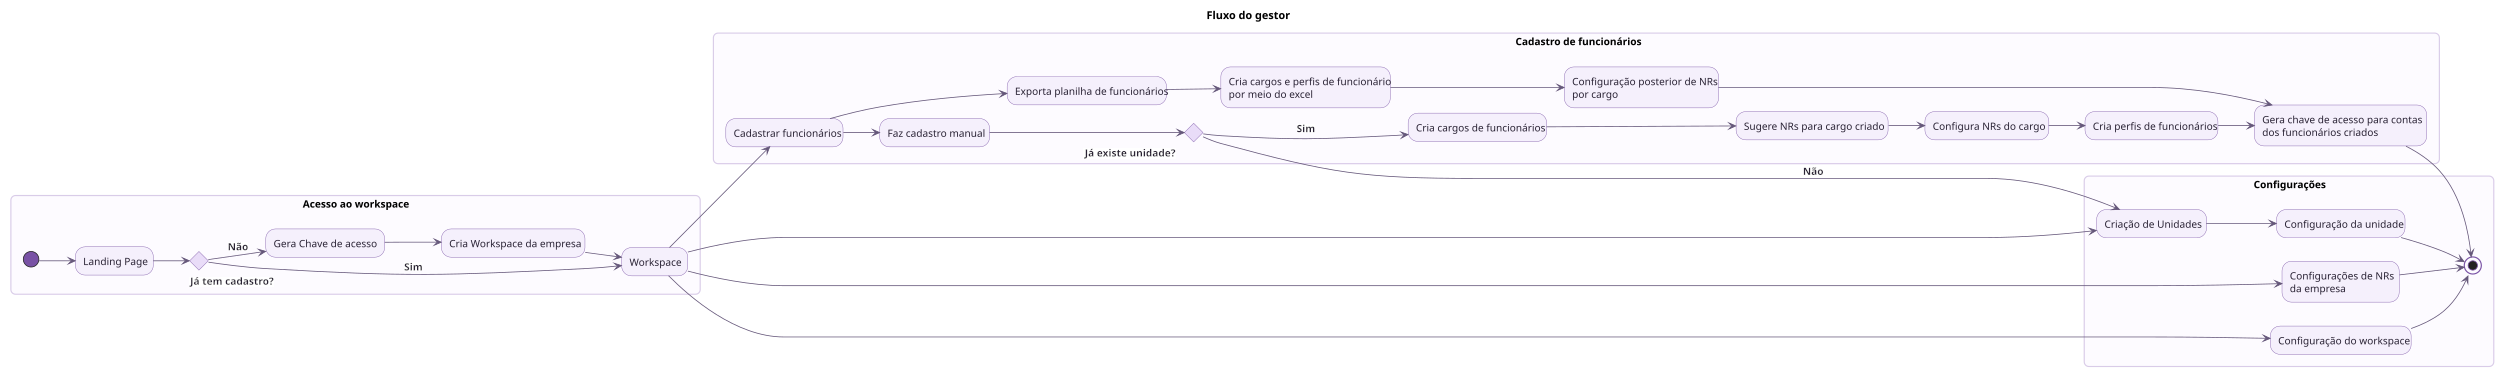
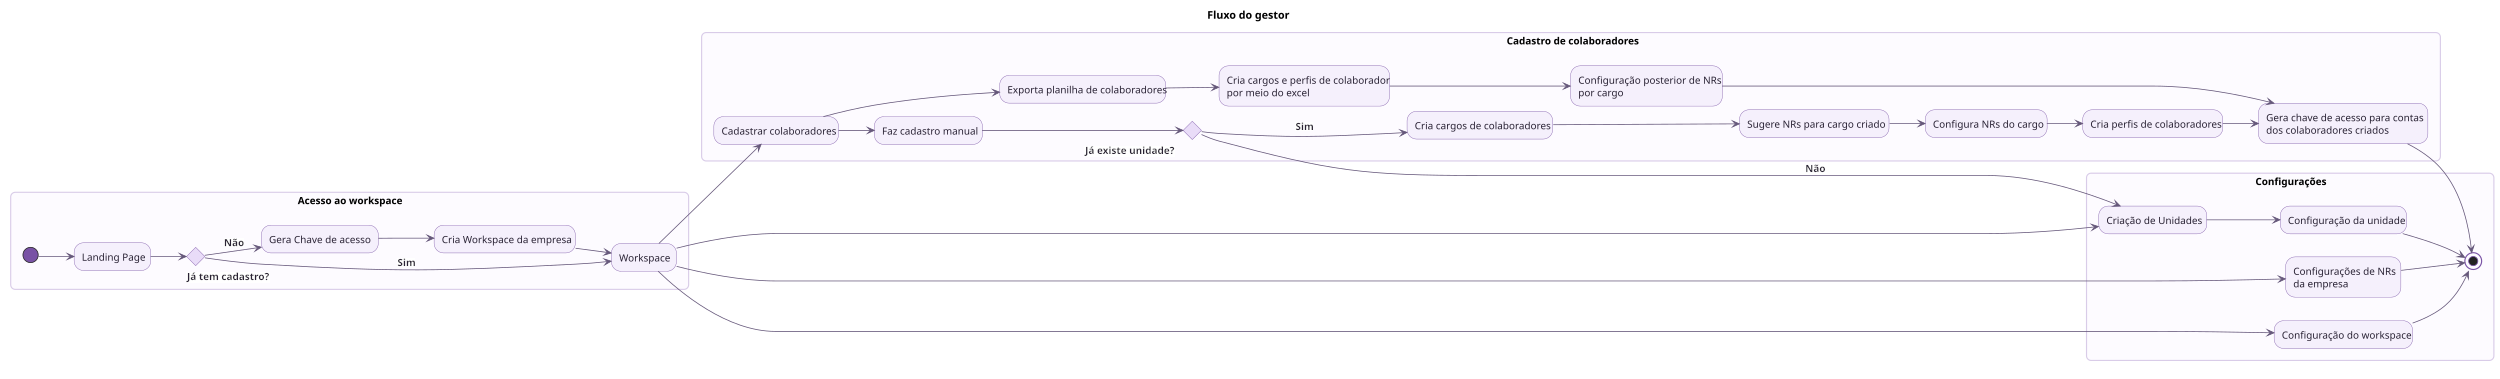
- <svg xmlns="http://www.w3.org/2000/svg" version="1.1" data-diagram-type="ACTIVITY" style="width:3217px;height:495px;background:#FFFFFF;" width="3217px" height="495px" viewBox="0 0 3217 495" zoomAndPan="magnify" preserveAspectRatio="none" contentStyleType="text/css">
+ <svg xmlns="http://www.w3.org/2000/svg" version="1.1" data-diagram-type="ACTIVITY" style="width:3271px;height:495px;background:#FFFFFF;" width="3271px" height="495px" viewBox="0 0 3271 495" zoomAndPan="magnify" preserveAspectRatio="none" contentStyleType="text/css">
  <defs>
-     <filter id="b1lnj72wfsm0lb0" x="0" y="0" width="1" height="1">
+     <filter id="b16tdhmbus25ug0" x="0" y="0" width="1" height="1">
      <feFlood flood-color="#FFFFFF" result="flood" />
      <feComposite in="SourceGraphic" in2="flood" operator="over" />
    </filter>
  </defs>
  <g font-family="sans-serif" lengthAdjust="spacing">
    <g class="title" data-source-line="1">
-       <text x="1552.5" y="24.533" fill="#000" font-size="14" textLength="105" font-weight="700">Fluxo do gestor</text>
+       <text x="1579.5" y="24.533" fill="#000" font-size="14" textLength="105" font-weight="700">Fluxo do gestor</text>
    </g>
    <g class="cluster" data-qualified-name="Acesso ao workspace" id="ent0001" data-source-line="13">
      <rect x="14" y="251.609" width="887" height="127" fill="#FDFBFF" style="stroke:#D9CCE8;stroke-width:1.5;" rx="6" ry="6" />
      <text x="389.577" y="267.104" fill="#000" font-size="13" textLength="135.846" font-weight="700">Acesso ao workspace</text>
    </g>
    <g class="cluster" data-qualified-name="Configura..es" id="ent0015" data-source-line="24">
-       <rect x="2682" y="226.609" width="527" height="245" fill="#FDFBFF" style="stroke:#D9CCE8;stroke-width:1.5;" rx="6" ry="6" />
-       <text x="2899.994" y="242.104" fill="#000" font-size="13" textLength="91.013" font-weight="700">Configurações</text>
+       <rect x="2730" y="226.609" width="533" height="245" fill="#FDFBFF" style="stroke:#D9CCE8;stroke-width:1.5;" rx="6" ry="6" />
+       <text x="2950.994" y="242.104" fill="#000" font-size="13" textLength="91.013" font-weight="700">Configurações</text>
    </g>
-     <g class="cluster" data-qualified-name="Cadastro de funcion.rios" id="ent0028" data-source-line="36">
-       <rect x="918" y="42.609" width="2221" height="168" fill="#FDFBFF" style="stroke:#D9CCE8;stroke-width:1.5;" rx="6" ry="6" />
-       <text x="1950.125" y="58.104" fill="#000" font-size="13" textLength="156.749" font-weight="700">Cadastro de funcionários</text>
+     <g class="cluster" data-qualified-name="Cadastro de colaboradores" id="ent0028" data-source-line="36">
+       <rect x="918" y="42.609" width="2275" height="168" fill="#FDFBFF" style="stroke:#D9CCE8;stroke-width:1.5;" rx="6" ry="6" />
+       <text x="1971.336" y="58.104" fill="#000" font-size="13" textLength="168.327" font-weight="700">Cadastro de colaboradores</text>
    </g>
    <g class="start_entity" data-qualified-name="Acesso ao workspace.start" id="ent0002" data-source-line="14">
      <ellipse cx="40" cy="333.609" rx="10" ry="10" fill="#7952A5" style="stroke:#222;stroke-width:1;" />
    </g>
    <rect x="97" y="317.609" width="100.241" height="36.352" fill="#F5F0FC" style="stroke:#7952A5;stroke-width:0.5;" rx="12.5" ry="12.5" />
    <text x="107" y="341.104" fill="#292234" font-size="13" textLength="80.241">Landing Page</text>
    <g class="entity" data-qualified-name="Acesso ao workspace..5" id="ent0006">
      <polygon points="256,323.609,268,335.609,256,347.609,244,335.609,256,323.609" fill="#E9DCF8" style="stroke:#7952A5;stroke-width:0.5;stroke-linejoin:miter;stroke-miterlimit:10;" />
    </g>
    <rect x="800" y="318.609" width="85.019" height="36.352" fill="#F5F0FC" style="stroke:#7952A5;stroke-width:0.5;" rx="12.5" ry="12.5" />
    <text x="810" y="342.104" fill="#292234" font-size="13" textLength="65.019">Workspace</text>
    <rect x="342" y="294.609" width="152.964" height="36.352" fill="#F5F0FC" style="stroke:#7952A5;stroke-width:0.5;" rx="12.5" ry="12.5" />
    <text x="352" y="318.104" fill="#292234" font-size="13" textLength="132.964">Gera Chave de acesso</text>
    <rect x="568" y="294.609" width="184.728" height="36.352" fill="#F5F0FC" style="stroke:#7952A5;stroke-width:0.5;" rx="12.5" ry="12.5" />
    <text x="578" y="318.104" fill="#292234" font-size="13" textLength="164.728">Cria Workspace da empresa</text>
-     <rect x="2921.5" y="419.609" width="181.148" height="36.352" fill="#F5F0FC" style="stroke:#7952A5;stroke-width:0.5;" rx="12.5" ry="12.5" />
-     <text x="2931.5" y="443.104" fill="#292234" font-size="13" textLength="161.148">Configuração do workspace</text>
+     <rect x="2975.5" y="419.609" width="181.148" height="36.352" fill="#F5F0FC" style="stroke:#7952A5;stroke-width:0.5;" rx="12.5" ry="12.5" />
+     <text x="2985.5" y="443.104" fill="#292234" font-size="13" textLength="161.148">Configuração do workspace</text>
    <g class="end_entity" data-qualified-name="Configura..es.end" id="ent0018" data-source-line="26">
-       <ellipse cx="3182" cy="341.609" rx="11" ry="11" fill="none" style="stroke:#7952A5;stroke-width:1.5;" />
-       <ellipse cx="3182" cy="341.609" rx="6" ry="6" fill="#222" style="stroke:#7952A5;stroke-width:1;" />
+       <ellipse cx="3236" cy="341.609" rx="11" ry="11" fill="none" style="stroke:#7952A5;stroke-width:1.5;" />
+       <ellipse cx="3236" cy="341.609" rx="6" ry="6" fill="#222" style="stroke:#7952A5;stroke-width:1;" />
    </g>
-     <rect x="2936.5" y="336.109" width="150.787" height="52.703" fill="#F5F0FC" style="stroke:#7952A5;stroke-width:0.5;" rx="12.5" ry="12.5" />
-     <text x="2946.5" y="359.604" fill="#292234" font-size="13" textLength="130.787">Configurações de NRs</text>
-     <text x="2946.5" y="375.956" fill="#292234" font-size="13" textLength="68.65">da empresa</text>
-     <rect x="2698" y="269.609" width="141.405" height="36.352" fill="#F5F0FC" style="stroke:#7952A5;stroke-width:0.5;" rx="12.5" ry="12.5" />
-     <text x="2708" y="293.104" fill="#292234" font-size="13" textLength="121.405">Criação de Unidades</text>
-     <rect x="2929.5" y="269.609" width="165.279" height="36.352" fill="#F5F0FC" style="stroke:#7952A5;stroke-width:0.5;" rx="12.5" ry="12.5" />
-     <text x="2939.5" y="293.104" fill="#292234" font-size="13" textLength="145.279">Configuração da unidade</text>
-     <rect x="934" y="152.609" width="150.787" height="36.352" fill="#F5F0FC" style="stroke:#7952A5;stroke-width:0.5;" rx="12.5" ry="12.5" />
-     <text x="944" y="176.104" fill="#292234" font-size="13" textLength="130.787">Cadastrar funcionários</text>
-     <rect x="1132" y="152.609" width="141.393" height="36.352" fill="#F5F0FC" style="stroke:#7952A5;stroke-width:0.5;" rx="12.5" ry="12.5" />
-     <text x="1142" y="176.104" fill="#292234" font-size="13" textLength="121.393">Faz cadastro manual</text>
-     <g class="entity" data-qualified-name="Cadastro de funcion.rios..33" id="ent0034">
-       <polygon points="1536,158.609,1548,170.609,1536,182.609,1524,170.609,1536,158.609" fill="#E9DCF8" style="stroke:#7952A5;stroke-width:0.5;stroke-linejoin:miter;stroke-miterlimit:10;" />
+     <rect x="2990.5" y="336.109" width="150.787" height="52.703" fill="#F5F0FC" style="stroke:#7952A5;stroke-width:0.5;" rx="12.5" ry="12.5" />
+     <text x="3000.5" y="359.604" fill="#292234" font-size="13" textLength="130.787">Configurações de NRs</text>
+     <text x="3000.5" y="375.956" fill="#292234" font-size="13" textLength="68.65">da empresa</text>
+     <rect x="2746" y="269.609" width="141.405" height="36.352" fill="#F5F0FC" style="stroke:#7952A5;stroke-width:0.5;" rx="12.5" ry="12.5" />
+     <text x="2756" y="293.104" fill="#292234" font-size="13" textLength="121.405">Criação de Unidades</text>
+     <rect x="2983.5" y="269.609" width="165.279" height="36.352" fill="#F5F0FC" style="stroke:#7952A5;stroke-width:0.5;" rx="12.5" ry="12.5" />
+     <text x="2993.5" y="293.104" fill="#292234" font-size="13" textLength="145.279">Configuração da unidade</text>
+     <rect x="934" y="152.609" width="163.076" height="36.352" fill="#F5F0FC" style="stroke:#7952A5;stroke-width:0.5;" rx="12.5" ry="12.5" />
+     <text x="944" y="176.104" fill="#292234" font-size="13" textLength="143.076">Cadastrar colaboradores</text>
+     <rect x="1144" y="152.609" width="141.393" height="36.352" fill="#F5F0FC" style="stroke:#7952A5;stroke-width:0.5;" rx="12.5" ry="12.5" />
+     <text x="1154" y="176.104" fill="#292234" font-size="13" textLength="121.393">Faz cadastro manual</text>
+     <g class="entity" data-qualified-name="Cadastro de colaboradores..33" id="ent0034">
+       <polygon points="1560,158.609,1572,170.609,1560,182.609,1548,170.609,1560,158.609" fill="#E9DCF8" style="stroke:#7952A5;stroke-width:0.5;stroke-linejoin:miter;stroke-miterlimit:10;" />
    </g>
-     <rect x="1812" y="145.609" width="178.247" height="36.352" fill="#F5F0FC" style="stroke:#7952A5;stroke-width:0.5;" rx="12.5" ry="12.5" />
-     <text x="1822" y="169.104" fill="#292234" font-size="13" textLength="158.247">Cria cargos de funcionários</text>
-     <rect x="2234" y="143.609" width="195.589" height="36.352" fill="#F5F0FC" style="stroke:#7952A5;stroke-width:0.5;" rx="12.5" ry="12.5" />
-     <text x="2244" y="167.104" fill="#292234" font-size="13" textLength="175.589">Sugere NRs para cargo criado</text>
-     <rect x="2477" y="143.609" width="159.458" height="36.352" fill="#F5F0FC" style="stroke:#7952A5;stroke-width:0.5;" rx="12.5" ry="12.5" />
-     <text x="2487" y="167.104" fill="#292234" font-size="13" textLength="139.458">Configura NRs do cargo</text>
-     <rect x="2683" y="143.609" width="171.017" height="36.352" fill="#F5F0FC" style="stroke:#7952A5;stroke-width:0.5;" rx="12.5" ry="12.5" />
-     <text x="2693" y="167.104" fill="#292234" font-size="13" textLength="151.017">Cria perfis de funcionários</text>
-     <rect x="2901" y="135.109" width="221.621" height="52.703" fill="#F5F0FC" style="stroke:#7952A5;stroke-width:0.5;" rx="12.5" ry="12.5" />
-     <text x="2911" y="158.604" fill="#292234" font-size="13" textLength="201.621">Gera chave de acesso para contas</text>
-     <text x="2911" y="174.956" fill="#292234" font-size="13" textLength="140.188">dos funcionários criados</text>
-     <rect x="1296" y="98.609" width="205.009" height="36.352" fill="#F5F0FC" style="stroke:#7952A5;stroke-width:0.5;" rx="12.5" ry="12.5" />
-     <text x="1306" y="122.104" fill="#292234" font-size="13" textLength="185.009">Exporta planilha de funcionários</text>
-     <rect x="1571" y="86.109" width="217.99" height="52.703" fill="#F5F0FC" style="stroke:#7952A5;stroke-width:0.5;" rx="12.5" ry="12.5" />
-     <text x="1581" y="109.604" fill="#292234" font-size="13" textLength="197.99">Cria cargos e perfis de funcionário</text>
-     <text x="1581" y="125.956" fill="#292234" font-size="13" textLength="102.61">por meio do excel</text>
-     <rect x="2013" y="86.109" width="198.477" height="52.703" fill="#F5F0FC" style="stroke:#7952A5;stroke-width:0.5;" rx="12.5" ry="12.5" />
-     <text x="2023" y="109.604" fill="#292234" font-size="13" textLength="178.477">Configuração posterior de NRs</text>
-     <text x="2023" y="125.956" fill="#292234" font-size="13" textLength="54.92">por cargo</text>
+     <rect x="1841" y="145.609" width="190.536" height="36.352" fill="#F5F0FC" style="stroke:#7952A5;stroke-width:0.5;" rx="12.5" ry="12.5" />
+     <text x="1851" y="169.104" fill="#292234" font-size="13" textLength="170.536">Cria cargos de colaboradores</text>
+     <rect x="2276" y="143.609" width="195.589" height="36.352" fill="#F5F0FC" style="stroke:#7952A5;stroke-width:0.5;" rx="12.5" ry="12.5" />
+     <text x="2286" y="167.104" fill="#292234" font-size="13" textLength="175.589">Sugere NRs para cargo criado</text>
+     <rect x="2519" y="143.609" width="159.458" height="36.352" fill="#F5F0FC" style="stroke:#7952A5;stroke-width:0.5;" rx="12.5" ry="12.5" />
+     <text x="2529" y="167.104" fill="#292234" font-size="13" textLength="139.458">Configura NRs do cargo</text>
+     <rect x="2725" y="143.609" width="183.306" height="36.352" fill="#F5F0FC" style="stroke:#7952A5;stroke-width:0.5;" rx="12.5" ry="12.5" />
+     <text x="2735" y="167.104" fill="#292234" font-size="13" textLength="163.306">Cria perfis de colaboradores</text>
+     <rect x="2955" y="135.109" width="221.621" height="52.703" fill="#F5F0FC" style="stroke:#7952A5;stroke-width:0.5;" rx="12.5" ry="12.5" />
+     <text x="2965" y="158.604" fill="#292234" font-size="13" textLength="201.621">Gera chave de acesso para contas</text>
+     <text x="2965" y="174.956" fill="#292234" font-size="13" textLength="152.477">dos colaboradores criados</text>
+     <rect x="1308" y="98.609" width="217.298" height="36.352" fill="#F5F0FC" style="stroke:#7952A5;stroke-width:0.5;" rx="12.5" ry="12.5" />
+     <text x="1318" y="122.104" fill="#292234" font-size="13" textLength="197.298">Exporta planilha de colaboradores</text>
+     <rect x="1595" y="86.109" width="223.049" height="52.703" fill="#F5F0FC" style="stroke:#7952A5;stroke-width:0.5;" rx="12.5" ry="12.5" />
+     <text x="1605" y="109.604" fill="#292234" font-size="13" textLength="203.049">Cria cargos e perfis de colaborador</text>
+     <text x="1605" y="125.956" fill="#292234" font-size="13" textLength="102.61">por meio do excel</text>
+     <rect x="2055" y="86.109" width="198.477" height="52.703" fill="#F5F0FC" style="stroke:#7952A5;stroke-width:0.5;" rx="12.5" ry="12.5" />
+     <text x="2065" y="109.604" fill="#292234" font-size="13" textLength="178.477">Configuração posterior de NRs</text>
+     <text x="2065" y="125.956" fill="#292234" font-size="13" textLength="54.92">por cargo</text>
    <g class="link" data-entity-1="ent0002" data-entity-2="ent0003" id="lnk4" data-link-type="dependency">
      <polygon points="96.906,335.609,87.906,331.609,91.906,335.609,87.906,339.609,96.906,335.609" fill="#645679" style="stroke:#645679;stroke-width:1;stroke-linejoin:miter;stroke-miterlimit:10;" />
      <path d="M50.318,335.609 C60.958,335.609 74.192,335.609 91.906,335.609" style="stroke:#645679;stroke-width:1;" fill="none" />
    </g>
    <g class="link" data-entity-1="ent0003" data-entity-2="ent0006" id="lnk7" data-link-type="dependency">
      <polygon points="243.679,335.609,234.679,331.609,238.679,335.609,234.679,339.609,243.679,335.609" fill="#645679" style="stroke:#645679;stroke-width:1;stroke-linejoin:miter;stroke-miterlimit:10;" />
      <path d="M197.116,335.609 C214.476,335.609 227.457,335.609 238.679,335.609" style="stroke:#645679;stroke-width:1;" fill="none" />
      <text x="301.757" y="350.104" fill="#292234" font-size="13" font-weight="700"> </text>
-       <text x="244.679" y="366.456" fill="#292234" font-size="13" textLength="117.768" font-weight="700" filter="url(#b1lnj72wfsm0lb0)">Já tem cadastro?   </text>
+       <text x="244.679" y="366.456" fill="#292234" font-size="13" textLength="117.768" font-weight="700" filter="url(#b16tdhmbus25ug0)">Já tem cadastro?   </text>
    </g>
    <g class="link" data-entity-1="ent0006" data-entity-2="ent0008" id="lnk9" data-link-type="dependency">
      <polygon points="799.699,341.739,790.325,338.718,794.727,342.27,791.175,346.673,799.699,341.739" fill="#645679" style="stroke:#645679;stroke-width:1;stroke-linejoin:miter;stroke-miterlimit:10;" />
      <path d="M268.237,337.357 C284.471,339.784 315.448,344.053 342,345.609 C524.354,356.299 570.568,354.862 753,345.609 C768.27,344.835 779.993,343.845 794.727,342.27" style="stroke:#645679;stroke-width:1;" fill="none" />
-       <text x="520" y="348.104" fill="#292234" font-size="13" textLength="23.842" font-weight="700" filter="url(#b1lnj72wfsm0lb0)">Sim</text>
+       <text x="520" y="348.104" fill="#292234" font-size="13" textLength="23.842" font-weight="700" filter="url(#b16tdhmbus25ug0)">Sim</text>
    </g>
    <g class="link" data-entity-1="ent0006" data-entity-2="ent0010" id="lnk11" data-link-type="dependency">
      <polygon points="341.915,323.441,332.439,320.758,336.965,324.15,333.573,328.677,341.915,323.441" fill="#645679" style="stroke:#645679;stroke-width:1;stroke-linejoin:miter;stroke-miterlimit:10;" />
      <path d="M268.032,334.028 C283.542,331.806 308.181,328.275 336.965,324.15" style="stroke:#645679;stroke-width:1;" fill="none" />
-       <text x="293" y="322.104" fill="#292234" font-size="13" textLength="24.559" font-weight="700" filter="url(#b1lnj72wfsm0lb0)">Não</text>
+       <text x="293" y="322.104" fill="#292234" font-size="13" textLength="24.559" font-weight="700" filter="url(#b16tdhmbus25ug0)">Não</text>
    </g>
    <g class="link" data-entity-1="ent0010" data-entity-2="ent0012" id="lnk13" data-link-type="dependency">
      <polygon points="567.78,311.637,558.8,307.591,562.78,311.611,558.76,315.591,567.78,311.637" fill="#645679" style="stroke:#645679;stroke-width:1;stroke-linejoin:miter;stroke-miterlimit:10;" />
      <path d="M495.057,311.764 C502.806,311.701 510.561,311.647 518,311.609 C534.091,311.528 546.211,311.528 562.78,311.611" style="stroke:#645679;stroke-width:1;" fill="none" />
    </g>
    <g class="link" data-entity-1="ent0012" data-entity-2="ent0008" id="lnk14" data-link-type="dependency">
      <polygon points="799.706,331.037,791.314,325.882,794.75,330.376,790.256,333.812,799.706,331.037" fill="#645679" style="stroke:#645679;stroke-width:1;stroke-linejoin:miter;stroke-miterlimit:10;" />
      <path d="M753.082,324.82 C769.41,326.997 780.711,328.504 794.75,330.376" style="stroke:#645679;stroke-width:1;" fill="none" />
    </g>
    <g class="link" data-entity-1="ent0008" data-entity-2="ent0016" id="lnk17" data-link-type="dependency">
-       <polygon points="2921.264,435.416,2912.348,431.233,2916.265,435.314,2912.184,439.231,2921.264,435.416" fill="#645679" style="stroke:#645679;stroke-width:1;stroke-linejoin:miter;stroke-miterlimit:10;" />
-       <path d="M860.35,354.854 C888.233,382.953 947.026,433.609 1008.5,433.609 C1008.5,433.609 1008.5,433.609 2769.5,433.609 C2819.715,433.609 2870.795,434.382 2916.265,435.314" style="stroke:#645679;stroke-width:1;" fill="none" />
+       <polygon points="2975.36,435.463,2966.443,431.282,2970.361,435.362,2966.281,439.281,2975.36,435.463" fill="#645679" style="stroke:#645679;stroke-width:1;stroke-linejoin:miter;stroke-miterlimit:10;" />
+       <path d="M861.093,354.854 C890.174,382.953 951.357,433.609 1014.5,433.609 C1014.5,433.609 1014.5,433.609 2817.5,433.609 C2869.821,433.609 2923.357,434.413 2970.361,435.362" style="stroke:#645679;stroke-width:1;" fill="none" />
    </g>
    <g class="link" data-entity-1="ent0016" data-entity-2="ent0018" id="lnk19" data-link-type="dependency">
-       <polygon points="3175.844,355.079,3168.454,361.59,3173.758,359.623,3175.725,364.927,3175.844,355.079" fill="#645679" style="stroke:#645679;stroke-width:1;stroke-linejoin:miter;stroke-miterlimit:10;" />
-       <path d="M3102.659,422.75 C3115.545,418.222 3128.109,412.315 3139,404.609 C3156.83,391.994 3167.26,373.779 3173.758,359.623" style="stroke:#645679;stroke-width:1;" fill="none" />
+       <polygon points="3229.844,355.079,3222.454,361.59,3227.758,359.623,3229.725,364.927,3229.844,355.079" fill="#645679" style="stroke:#645679;stroke-width:1;stroke-linejoin:miter;stroke-miterlimit:10;" />
+       <path d="M3156.659,422.75 C3169.545,418.222 3182.109,412.315 3193,404.609 C3210.83,391.994 3221.26,373.779 3227.758,359.623" style="stroke:#645679;stroke-width:1;" fill="none" />
    </g>
    <g class="link" data-entity-1="ent0008" data-entity-2="ent0020" id="lnk21" data-link-type="dependency">
-       <polygon points="2936.486,364.948,2927.38,361.195,2931.487,365.085,2927.598,369.192,2936.486,364.948" fill="#645679" style="stroke:#645679;stroke-width:1;stroke-linejoin:miter;stroke-miterlimit:10;" />
-       <path d="M885.142,348.861 C918.262,357.526 965.945,367.609 1008.5,367.609 C1008.5,367.609 1008.5,367.609 2769.5,367.609 C2825.485,367.609 2883.756,366.386 2931.487,365.085" style="stroke:#645679;stroke-width:1;" fill="none" />
+       <polygon points="2990.277,364.905,2981.173,361.147,2985.278,365.038,2981.387,369.144,2990.277,364.905" fill="#645679" style="stroke:#645679;stroke-width:1;stroke-linejoin:miter;stroke-miterlimit:10;" />
+       <path d="M885.282,348.506 C919.67,357.248 969.846,367.609 1014.5,367.609 C1014.5,367.609 1014.5,367.609 2817.5,367.609 C2875.52,367.609 2936.176,366.353 2985.278,365.038" style="stroke:#645679;stroke-width:1;" fill="none" />
    </g>
    <g class="link" data-entity-1="ent0020" data-entity-2="ent0018" id="lnk22" data-link-type="dependency">
-       <polygon points="3170.927,343.809,3161.517,340.901,3165.962,344.4,3162.463,348.844,3170.927,343.809" fill="#645679" style="stroke:#645679;stroke-width:1;stroke-linejoin:miter;stroke-miterlimit:10;" />
-       <path d="M3087.666,353.721 C3120.09,349.861 3149.428,346.368 3165.962,344.4" style="stroke:#645679;stroke-width:1;" fill="none" />
+       <polygon points="3224.927,343.809,3215.517,340.901,3219.962,344.4,3216.463,348.844,3224.927,343.809" fill="#645679" style="stroke:#645679;stroke-width:1;stroke-linejoin:miter;stroke-miterlimit:10;" />
+       <path d="M3141.666,353.721 C3174.09,349.861 3203.428,346.368 3219.962,344.4" style="stroke:#645679;stroke-width:1;" fill="none" />
    </g>
    <g class="link" data-entity-1="ent0008" data-entity-2="ent0023" id="lnk24" data-link-type="dependency">
-       <polygon points="2697.628,296.609,2688.244,293.62,2692.658,297.158,2689.121,301.572,2697.628,296.609" fill="#645679" style="stroke:#645679;stroke-width:1;stroke-linejoin:miter;stroke-miterlimit:10;" />
-       <path d="M885.142,324.357 C918.262,315.692 965.945,305.609 1008.5,305.609 C1008.5,305.609 1008.5,305.609 2557.5,305.609 C2604.338,305.609 2651.868,301.658 2692.658,297.158" style="stroke:#645679;stroke-width:1;" fill="none" />
+       <polygon points="2745.583,296.398,2736.205,293.39,2740.612,296.936,2737.065,301.343,2745.583,296.398" fill="#645679" style="stroke:#645679;stroke-width:1;stroke-linejoin:miter;stroke-miterlimit:10;" />
+       <path d="M885.282,324.713 C919.67,315.97 969.846,305.609 1014.5,305.609 C1014.5,305.609 1014.5,305.609 2599.5,305.609 C2648.419,305.609 2698.384,301.506 2740.612,296.936" style="stroke:#645679;stroke-width:1;" fill="none" />
    </g>
    <g class="link" data-entity-1="ent0023" data-entity-2="ent0025" id="lnk26" data-link-type="dependency">
-       <polygon points="2929.167,287.609,2920.167,283.609,2924.167,287.609,2920.167,291.609,2929.167,287.609" fill="#645679" style="stroke:#645679;stroke-width:1;stroke-linejoin:miter;stroke-miterlimit:10;" />
-       <path d="M2839.028,287.609 C2867.175,287.609 2894.881,287.609 2924.167,287.609" style="stroke:#645679;stroke-width:1;" fill="none" />
+       <polygon points="2983.226,287.609,2974.226,283.609,2978.226,287.609,2974.226,291.609,2983.226,287.609" fill="#645679" style="stroke:#645679;stroke-width:1;stroke-linejoin:miter;stroke-miterlimit:10;" />
+       <path d="M2887.101,287.609 C2916.983,287.609 2947.113,287.609 2978.226,287.609" style="stroke:#645679;stroke-width:1;" fill="none" />
    </g>
    <g class="link" data-entity-1="ent0025" data-entity-2="ent0018" id="lnk27" data-link-type="dependency">
-       <polygon points="3170.903,336.841,3164.944,328.999,3166.522,334.432,3161.089,336.009,3170.903,336.841" fill="#645679" style="stroke:#645679;stroke-width:1;stroke-linejoin:miter;stroke-miterlimit:10;" />
-       <path d="M3089.741,305.687 C3106.191,310.29 3123.33,315.646 3139,321.609 C3150.277,325.9 3158.171,329.839 3166.522,334.432" style="stroke:#645679;stroke-width:1;" fill="none" />
+       <polygon points="3224.903,336.841,3218.944,328.999,3220.522,334.432,3215.089,336.009,3224.903,336.841" fill="#645679" style="stroke:#645679;stroke-width:1;stroke-linejoin:miter;stroke-miterlimit:10;" />
+       <path d="M3143.741,305.687 C3160.191,310.29 3177.33,315.646 3193,321.609 C3204.277,325.9 3212.171,329.839 3220.522,334.432" style="stroke:#645679;stroke-width:1;" fill="none" />
    </g>
    <g class="link" data-entity-1="ent0008" data-entity-2="ent0029" id="lnk30" data-link-type="dependency">
-       <polygon points="990.55,188.668,981.369,192.231,987.025,192.214,987.042,197.871,990.55,188.668" fill="#645679" style="stroke:#645679;stroke-width:1;stroke-linejoin:miter;stroke-miterlimit:10;" />
-       <path d="M861.472,318.528 C893.211,286.597 955.302,224.13 987.025,192.214" style="stroke:#645679;stroke-width:1;" fill="none" />
+       <polygon points="995.897,188.668,986.654,192.067,992.31,192.151,992.226,197.807,995.897,188.668" fill="#645679" style="stroke:#645679;stroke-width:1;stroke-linejoin:miter;stroke-miterlimit:10;" />
+       <path d="M862.126,318.528 C895.019,286.597 959.433,224.066 992.31,192.151" style="stroke:#645679;stroke-width:1;" fill="none" />
    </g>
    <g class="link" data-entity-1="ent0029" data-entity-2="ent0031" id="lnk32" data-link-type="dependency">
-       <polygon points="1131.878,170.609,1122.878,166.609,1126.878,170.609,1122.878,174.609,1131.878,170.609" fill="#645679" style="stroke:#645679;stroke-width:1;stroke-linejoin:miter;stroke-miterlimit:10;" />
-       <path d="M1085.166,170.609 C1100.547,170.609 1111.685,170.609 1126.878,170.609" style="stroke:#645679;stroke-width:1;" fill="none" />
+       <polygon points="1143.956,170.609,1134.956,166.609,1138.956,170.609,1134.956,174.609,1143.956,170.609" fill="#645679" style="stroke:#645679;stroke-width:1;stroke-linejoin:miter;stroke-miterlimit:10;" />
+       <path d="M1097.196,170.609 C1112.71,170.609 1123.833,170.609 1138.956,170.609" style="stroke:#645679;stroke-width:1;" fill="none" />
    </g>
    <g class="link" data-entity-1="ent0031" data-entity-2="ent0034" id="lnk35" data-link-type="dependency">
-       <polygon points="1523.846,170.609,1514.846,166.609,1518.846,170.609,1514.846,174.609,1523.846,170.609" fill="#645679" style="stroke:#645679;stroke-width:1;stroke-linejoin:miter;stroke-miterlimit:10;" />
-       <path d="M1273.398,170.609 C1355.459,170.609 1480.28,170.609 1518.846,170.609" style="stroke:#645679;stroke-width:1;" fill="none" />
-       <text x="1457.618" y="185.104" fill="#292234" font-size="13" font-weight="700"> </text>
-       <text x="1395.846" y="201.456" fill="#292234" font-size="13" textLength="127.156" font-weight="700" filter="url(#b1lnj72wfsm0lb0)">Já existe unidade?   </text>
+       <polygon points="1547.785,170.609,1538.785,166.609,1542.785,170.609,1538.785,174.609,1547.785,170.609" fill="#645679" style="stroke:#645679;stroke-width:1;stroke-linejoin:miter;stroke-miterlimit:10;" />
+       <path d="M1285.012,170.609 C1370.093,170.609 1502.801,170.609 1542.785,170.609" style="stroke:#645679;stroke-width:1;" fill="none" />
+       <text x="1481.557" y="185.104" fill="#292234" font-size="13" font-weight="700"> </text>
+       <text x="1419.785" y="201.456" fill="#292234" font-size="13" textLength="127.156" font-weight="700" filter="url(#b16tdhmbus25ug0)">Já existe unidade?   </text>
    </g>
    <g class="link" data-entity-1="ent0034" data-entity-2="ent0036" id="lnk37" data-link-type="dependency">
-       <polygon points="1811.902,173.141,1802.622,169.842,1806.917,173.524,1803.235,177.818,1811.902,173.141" fill="#645679" style="stroke:#645679;stroke-width:1;stroke-linejoin:miter;stroke-miterlimit:10;" />
-       <path d="M1548.304,172.275 C1554.905,173.164 1563.405,174.164 1571,174.609 C1667.723,180.279 1692.229,179.393 1789,174.609 C1796.447,174.241 1799.178,174.118 1806.917,173.524" style="stroke:#645679;stroke-width:1;" fill="none" />
-       <text x="1668.5" y="170.104" fill="#292234" font-size="13" textLength="23.842" font-weight="700" filter="url(#b1lnj72wfsm0lb0)">Sim</text>
+       <polygon points="1840.96,173.233,1831.698,169.884,1835.973,173.589,1832.268,177.864,1840.96,173.233" fill="#645679" style="stroke:#645679;stroke-width:1;stroke-linejoin:miter;stroke-miterlimit:10;" />
+       <path d="M1572.304,172.275 C1578.905,173.164 1587.405,174.164 1595,174.609 C1693.941,180.409 1718.997,179.233 1818,174.609 C1825.47,174.26 1828.211,174.144 1835.973,173.589" style="stroke:#645679;stroke-width:1;" fill="none" />
+       <text x="1695" y="170.104" fill="#292234" font-size="13" textLength="23.842" font-weight="700" filter="url(#b16tdhmbus25ug0)">Sim</text>
    </g>
    <g class="link" data-entity-1="ent0036" data-entity-2="ent0038" id="lnk39" data-link-type="dependency">
-       <polygon points="2233.659,162.063,2224.64,158.105,2228.659,162.086,2224.678,166.105,2233.659,162.063" fill="#645679" style="stroke:#645679;stroke-width:1;stroke-linejoin:miter;stroke-miterlimit:10;" />
-       <path d="M1990.109,163.199 C2060.975,162.868 2155.45,162.428 2228.659,162.086" style="stroke:#645679;stroke-width:1;" fill="none" />
+       <polygon points="2275.79,162.056,2266.772,158.097,2270.79,162.079,2266.809,166.097,2275.79,162.056" fill="#645679" style="stroke:#645679;stroke-width:1;stroke-linejoin:miter;stroke-miterlimit:10;" />
+       <path d="M2032.265,163.174 C2104.329,162.843 2198.132,162.412 2270.79,162.079" style="stroke:#645679;stroke-width:1;" fill="none" />
    </g>
    <g class="link" data-entity-1="ent0038" data-entity-2="ent0040" id="lnk41" data-link-type="dependency">
-       <polygon points="2476.795,161.609,2467.795,157.609,2471.795,161.609,2467.795,165.609,2476.795,161.609" fill="#645679" style="stroke:#645679;stroke-width:1;stroke-linejoin:miter;stroke-miterlimit:10;" />
-       <path d="M2430.268,161.609 C2445.821,161.609 2456.743,161.609 2471.795,161.609" style="stroke:#645679;stroke-width:1;" fill="none" />
+       <polygon points="2518.795,161.609,2509.795,157.609,2513.795,161.609,2509.795,165.609,2518.795,161.609" fill="#645679" style="stroke:#645679;stroke-width:1;stroke-linejoin:miter;stroke-miterlimit:10;" />
+       <path d="M2472.268,161.609 C2487.821,161.609 2498.743,161.609 2513.795,161.609" style="stroke:#645679;stroke-width:1;" fill="none" />
    </g>
    <g class="link" data-entity-1="ent0040" data-entity-2="ent0042" id="lnk43" data-link-type="dependency">
-       <polygon points="2682.994,161.609,2673.994,157.609,2677.994,161.609,2673.994,165.609,2682.994,161.609" fill="#645679" style="stroke:#645679;stroke-width:1;stroke-linejoin:miter;stroke-miterlimit:10;" />
-       <path d="M2636.294,161.609 C2651.54,161.609 2662.574,161.609 2677.994,161.609" style="stroke:#645679;stroke-width:1;" fill="none" />
+       <polygon points="2724.877,161.609,2715.877,157.609,2719.877,161.609,2715.877,165.609,2724.877,161.609" fill="#645679" style="stroke:#645679;stroke-width:1;stroke-linejoin:miter;stroke-miterlimit:10;" />
+       <path d="M2678.092,161.609 C2693.291,161.609 2704.33,161.609 2719.877,161.609" style="stroke:#645679;stroke-width:1;" fill="none" />
    </g>
    <g class="link" data-entity-1="ent0042" data-entity-2="ent0044" id="lnk45" data-link-type="dependency">
-       <polygon points="2900.967,161.609,2891.967,157.609,2895.967,161.609,2891.967,165.609,2900.967,161.609" fill="#645679" style="stroke:#645679;stroke-width:1;stroke-linejoin:miter;stroke-miterlimit:10;" />
-       <path d="M2854.304,161.609 C2869.39,161.609 2880.3,161.609 2895.967,161.609" style="stroke:#645679;stroke-width:1;" fill="none" />
+       <polygon points="2954.917,161.609,2945.917,157.609,2949.917,161.609,2945.917,165.609,2954.917,161.609" fill="#645679" style="stroke:#645679;stroke-width:1;stroke-linejoin:miter;stroke-miterlimit:10;" />
+       <path d="M2908.254,161.609 C2923.43,161.609 2934.32,161.609 2949.917,161.609" style="stroke:#645679;stroke-width:1;" fill="none" />
    </g>
    <g class="link" data-entity-1="ent0044" data-entity-2="ent0018" id="lnk46" data-link-type="dependency">
-       <polygon points="3180.004,330.55,3183.017,321.174,3179.469,325.579,3175.063,322.03,3180.004,330.55" fill="#645679" style="stroke:#645679;stroke-width:1;stroke-linejoin:miter;stroke-miterlimit:10;" />
-       <path d="M3096.05,188.145 C3111.915,196.236 3127.222,206.559 3139,219.609 C3168.481,252.274 3176.883,301.571 3179.469,325.579" style="stroke:#645679;stroke-width:1;" fill="none" />
+       <polygon points="3234.004,330.55,3237.017,321.174,3233.469,325.579,3229.063,322.03,3234.004,330.55" fill="#645679" style="stroke:#645679;stroke-width:1;stroke-linejoin:miter;stroke-miterlimit:10;" />
+       <path d="M3150.05,188.145 C3165.915,196.236 3181.222,206.559 3193,219.609 C3222.481,252.274 3230.883,301.571 3233.469,325.579" style="stroke:#645679;stroke-width:1;" fill="none" />
    </g>
    <g class="link" data-entity-1="ent0034" data-entity-2="ent0023" id="lnk47" data-link-type="dependency">
-       <polygon points="2727.364,269.576,2720.549,262.465,2722.736,267.682,2717.519,269.869,2727.364,269.576" fill="#645679" style="stroke:#645679;stroke-width:1;stroke-linejoin:miter;stroke-miterlimit:10;" />
-       <path d="M1548.083,176.015 C1554.611,178.983 1563.111,182.483 1571,184.609 C1713.499,223.017 1752.416,229.609 1900,229.609 C1900,229.609 1900,229.609 2557.5,229.609 C2618.396,229.609 2681.128,250.656 2722.736,267.682" style="stroke:#645679;stroke-width:1;" fill="none" />
-       <text x="2320" y="225.104" fill="#292234" font-size="13" textLength="24.559" font-weight="700" filter="url(#b1lnj72wfsm0lb0)">Não</text>
+       <polygon points="2774.167,269.576,2767.281,262.534,2769.52,267.729,2764.326,269.969,2774.167,269.576" fill="#645679" style="stroke:#645679;stroke-width:1;stroke-linejoin:miter;stroke-miterlimit:10;" />
+       <path d="M1572.079,176.028 C1578.606,179.001 1587.106,182.501 1595,184.609 C1742.479,224 1782.851,229.609 1935.5,229.609 C1935.5,229.609 1935.5,229.609 2599.5,229.609 C2662.014,229.609 2726.683,250.703 2769.52,267.729" style="stroke:#645679;stroke-width:1;" fill="none" />
+       <text x="2362" y="225.104" fill="#292234" font-size="13" textLength="24.559" font-weight="700" filter="url(#b16tdhmbus25ug0)">Não</text>
    </g>
    <g class="link" data-entity-1="ent0029" data-entity-2="ent0048" id="lnk49" data-link-type="dependency">
-       <polygon points="1295.77,120.212,1286.553,116.741,1290.779,120.502,1287.018,124.727,1295.77,120.212" fill="#645679" style="stroke:#645679;stroke-width:1;stroke-linejoin:miter;stroke-miterlimit:10;" />
-       <path d="M1068.099,152.606 C1088.144,146.973 1110.896,141.277 1132,137.609 C1185.641,128.287 1241.115,123.388 1290.779,120.502" style="stroke:#645679;stroke-width:1;" fill="none" />
+       <polygon points="1307.945,120.565,1298.725,117.102,1302.954,120.86,1299.197,125.089,1307.945,120.565" fill="#645679" style="stroke:#645679;stroke-width:1;stroke-linejoin:miter;stroke-miterlimit:10;" />
+       <path d="M1077.316,152.54 C1098.276,146.937 1122.01,141.276 1144,137.609 C1197.627,128.667 1252.87,123.816 1302.954,120.86" style="stroke:#645679;stroke-width:1;" fill="none" />
    </g>
    <g class="link" data-entity-1="ent0048" data-entity-2="ent0050" id="lnk51" data-link-type="dependency">
-       <polygon points="1570.786,114.158,1561.73,110.287,1565.787,114.23,1561.845,118.286,1570.786,114.158" fill="#645679" style="stroke:#645679;stroke-width:1;stroke-linejoin:miter;stroke-miterlimit:10;" />
-       <path d="M1501.197,115.154 C1523.829,114.83 1542.903,114.557 1565.787,114.23" style="stroke:#645679;stroke-width:1;" fill="none" />
+       <polygon points="1594.617,114.149,1585.562,110.275,1589.617,114.219,1585.673,118.274,1594.617,114.149" fill="#645679" style="stroke:#645679;stroke-width:1;stroke-linejoin:miter;stroke-miterlimit:10;" />
+       <path d="M1525.15,115.114 C1547.837,114.799 1566.813,114.536 1589.617,114.219" style="stroke:#645679;stroke-width:1;" fill="none" />
    </g>
    <g class="link" data-entity-1="ent0050" data-entity-2="ent0052" id="lnk53" data-link-type="dependency">
-       <polygon points="2012.697,112.609,2003.697,108.609,2007.697,112.609,2003.697,116.609,2012.697,112.609" fill="#645679" style="stroke:#645679;stroke-width:1;stroke-linejoin:miter;stroke-miterlimit:10;" />
-       <path d="M1789.23,112.609 C1857.895,112.609 1941.033,112.609 2007.697,112.609" style="stroke:#645679;stroke-width:1;" fill="none" />
+       <polygon points="2054.635,112.609,2045.635,108.609,2049.635,112.609,2045.635,116.609,2054.635,112.609" fill="#645679" style="stroke:#645679;stroke-width:1;stroke-linejoin:miter;stroke-miterlimit:10;" />
+       <path d="M1818.196,112.609 C1890.738,112.609 1979.718,112.609 2049.635,112.609" style="stroke:#645679;stroke-width:1;" fill="none" />
    </g>
    <g class="link" data-entity-1="ent0052" data-entity-2="ent0044" id="lnk54" data-link-type="dependency">
-       <polygon points="2923.541,135.102,2915.802,129.011,2918.695,133.872,2913.834,136.765,2923.541,135.102" fill="#645679" style="stroke:#645679;stroke-width:1;stroke-linejoin:miter;stroke-miterlimit:10;" />
-       <path d="M2211.198,112.609 C2279.106,112.609 2371.542,112.609 2453,112.609 C2453,112.609 2453,112.609 2769.5,112.609 C2821.265,112.609 2873.202,122.326 2918.695,133.872" style="stroke:#645679;stroke-width:1;" fill="none" />
+       <polygon points="2975.326,135.102,2967.551,129.056,2970.473,133.9,2965.629,136.822,2975.326,135.102" fill="#645679" style="stroke:#645679;stroke-width:1;stroke-linejoin:miter;stroke-miterlimit:10;" />
+       <path d="M2253.198,112.609 C2321.106,112.609 2413.542,112.609 2495,112.609 C2495,112.609 2495,112.609 2817.5,112.609 C2870.501,112.609 2923.839,122.355 2970.473,133.9" style="stroke:#645679;stroke-width:1;" fill="none" />
    </g>
  </g>
</svg>
